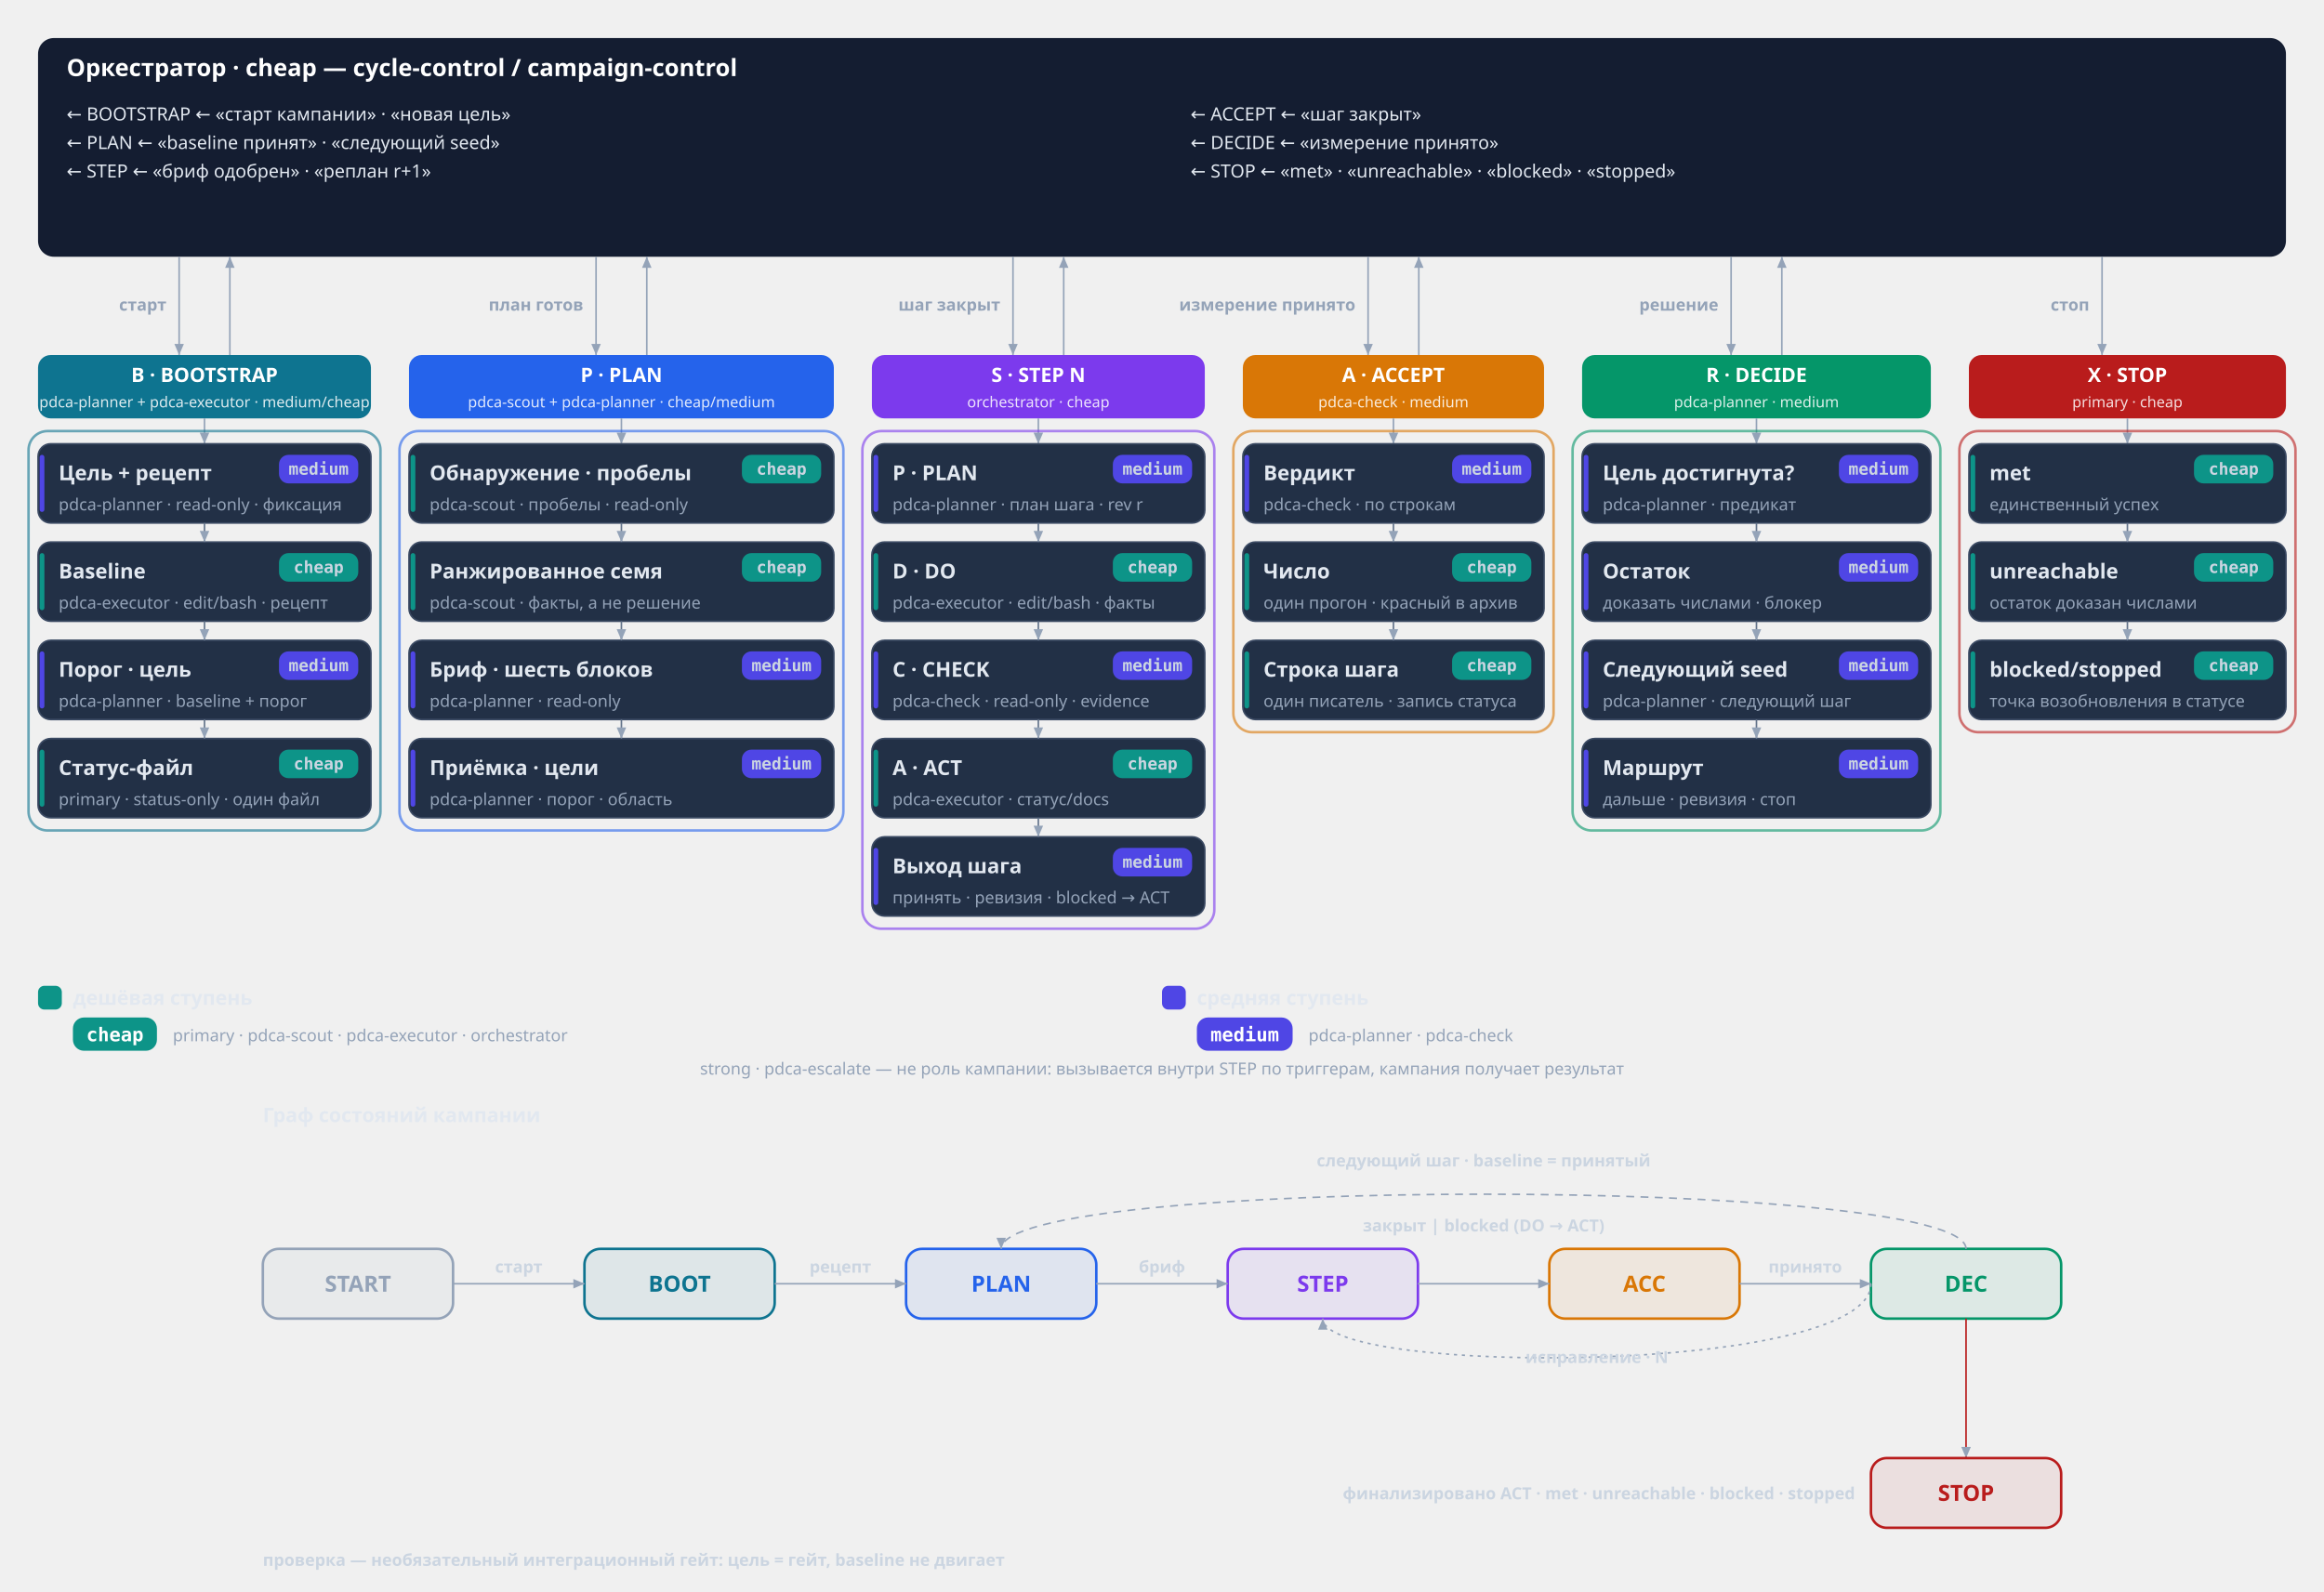
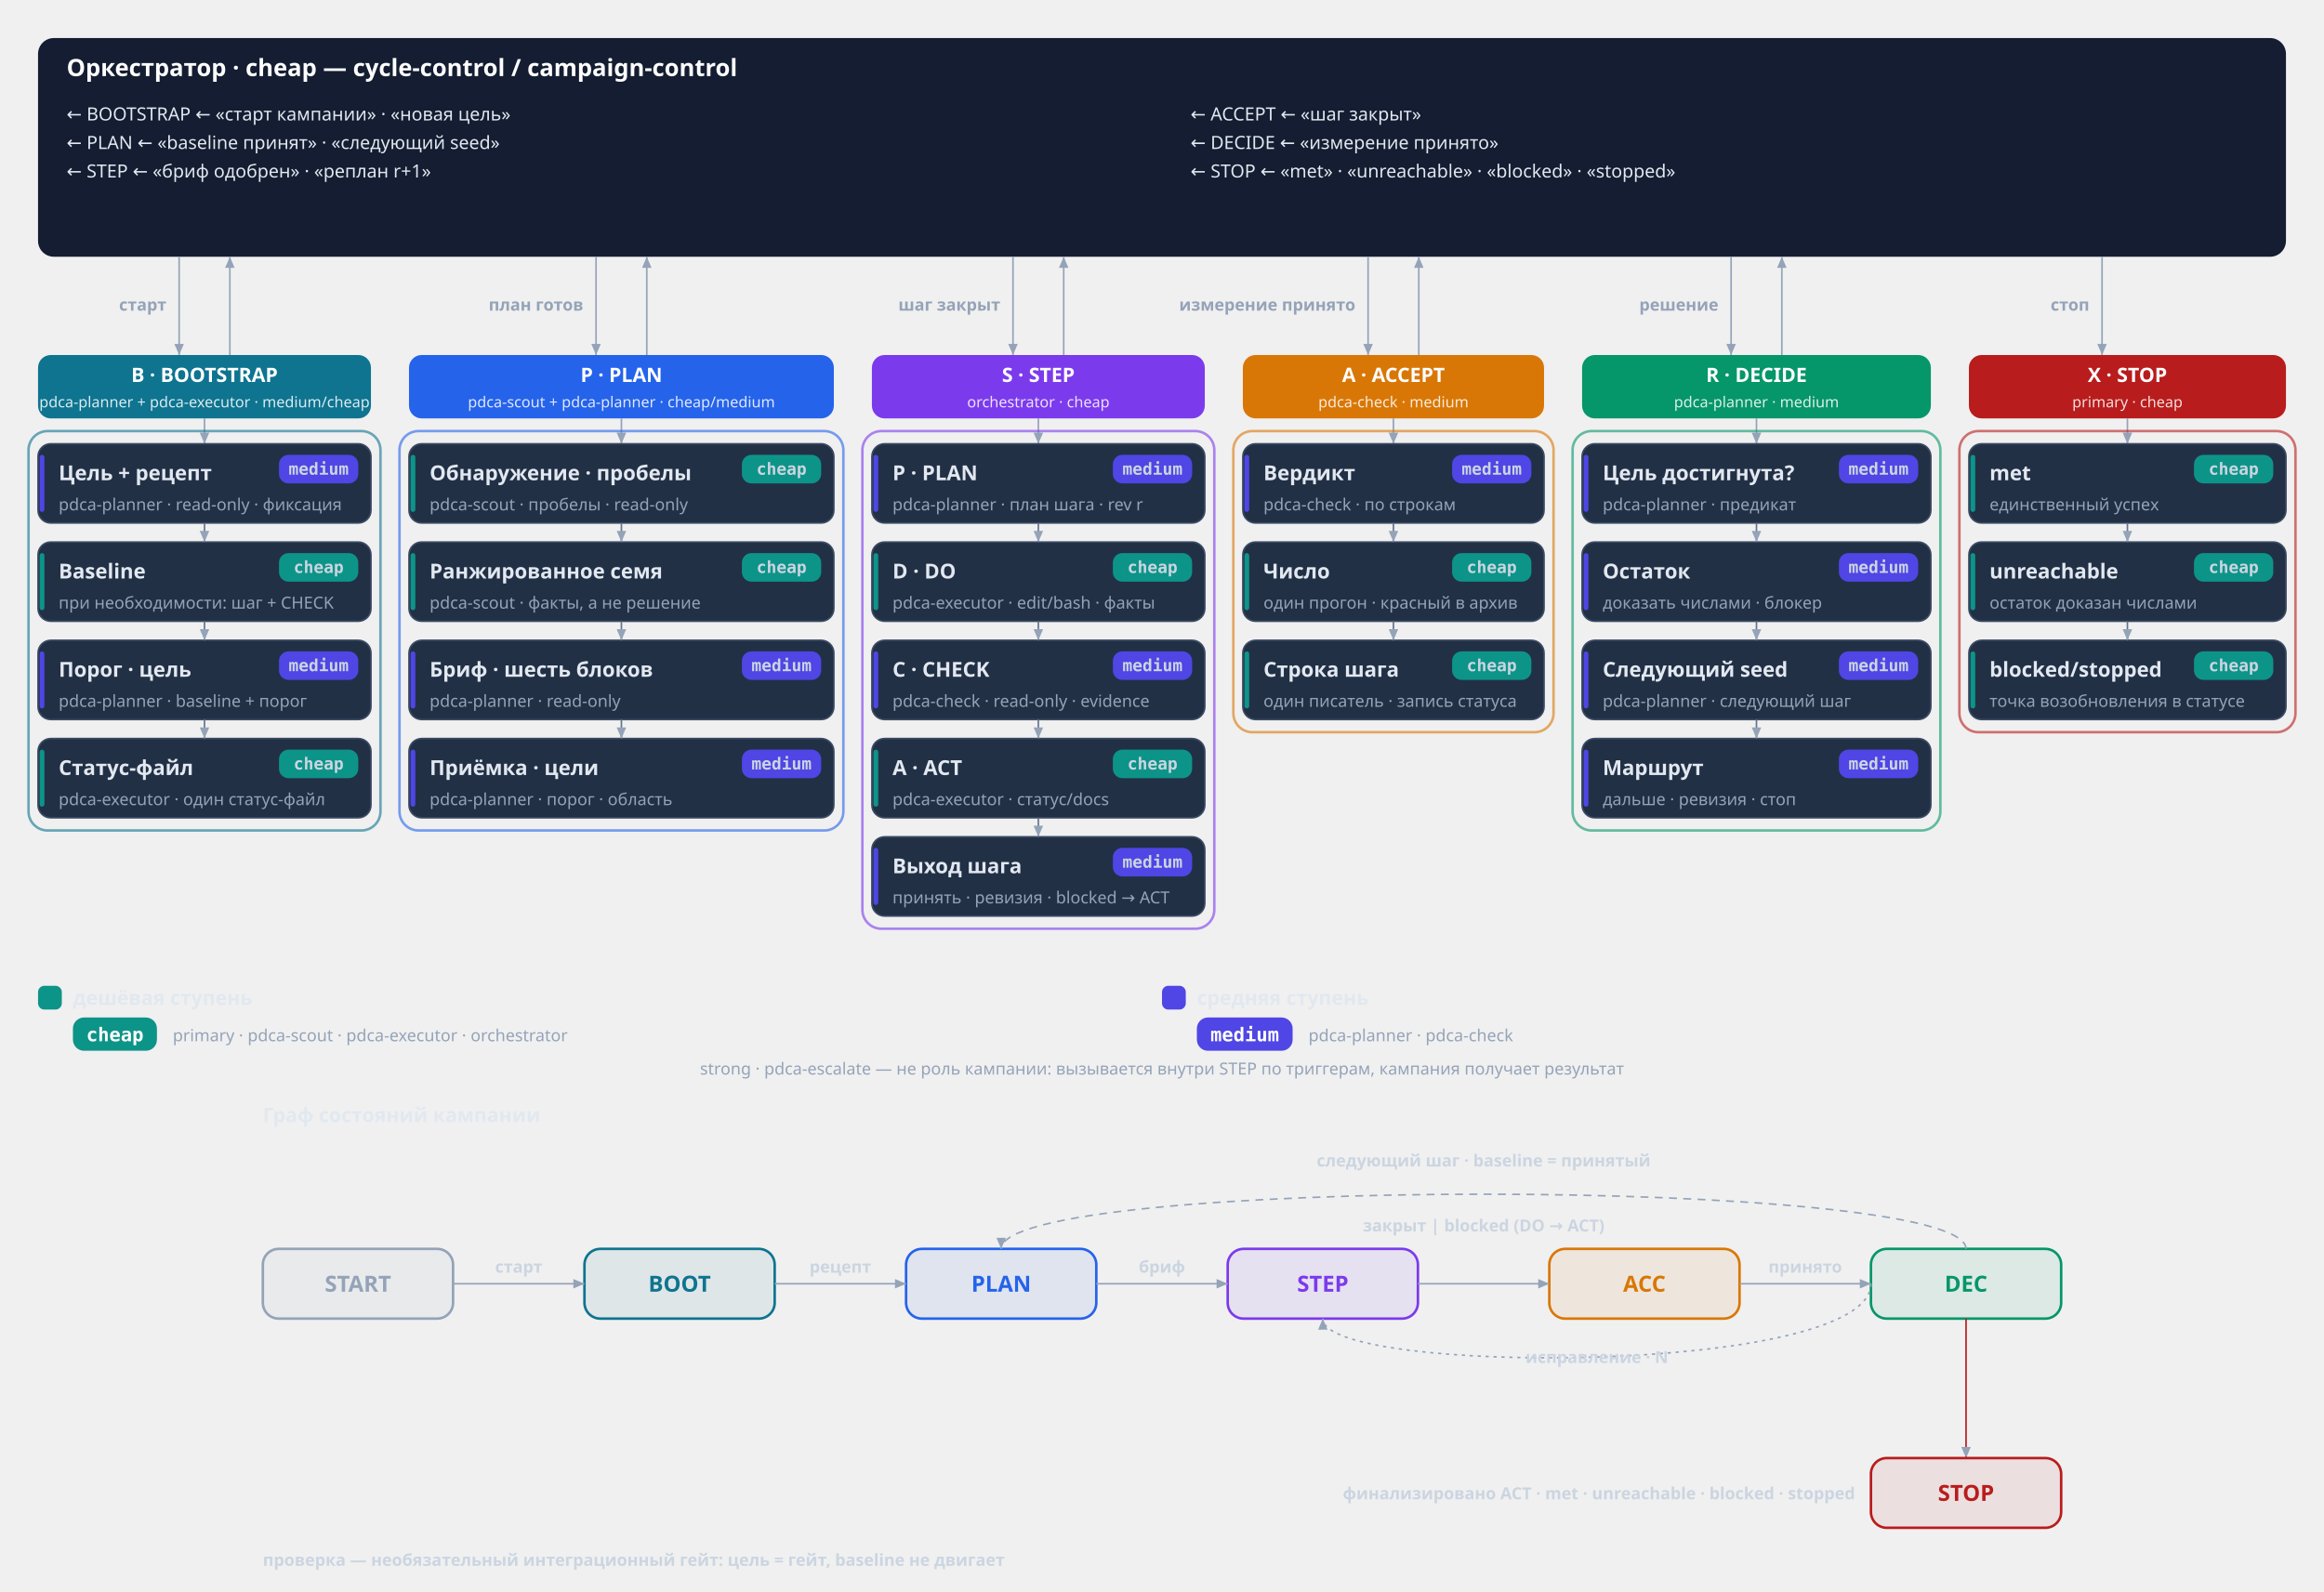
<svg xmlns="http://www.w3.org/2000/svg" viewBox="0 0 1466 1004" width="1466" font-family="Segoe UI, system-ui, sans-serif">
  <defs>
    <marker id="arrow" markerWidth="9" markerHeight="9" refX="7" refY="3" orient="auto">
      <path d="M0,0 L7,3 L0,6 Z" fill="#94a3b8" />
    </marker>
  </defs>
  <style>
.t{font-size:13px;font-weight:600;fill:#e2e8f0}
.s{font-size:10.5px;fill:#94a3b8}
.h{font-size:12.5px;font-weight:700;fill:#ffffff}
.ho{font-size:9.5px;fill:#ffffff;fill-opacity:0.85}
.g{font-size:10.5px;font-weight:600}
.band{fill:#141d31}
.bt{fill:#ffffff;font-size:15px;font-weight:700}
.ol{fill:#e2e8f0;font-size:11.5px}
.lt{font-size:12.5px;font-weight:700;fill:#e2e8f0}
.ls{font-size:10.5px;fill:#94a3b8}
.lm{font-family:ui-monospace,Consolas,Menlo,monospace;font-size:12px;font-weight:700}
.bm{font-family:ui-monospace,Consolas,Menlo,monospace;font-size:10.5px;font-weight:700}
.st{font-size:14px;font-weight:700}
</style>
  <rect x="24" y="24" width="1418" height="138" rx="10" class="band" />
  <text x="42" y="48" class="bt">Оркестратор · cheap — cycle-control / campaign-control</text>
  <text x="42" y="76" class="ol">← BOOTSTRAP ← «старт кампании» · «новая цель»</text>
  <text x="42" y="94" class="ol">← PLAN ← «baseline принят» · «следующий seed»</text>
  <text x="42" y="112" class="ol">← STEP ← «бриф одобрен» · «реплан r+1»</text>
  <text x="751.0" y="76" class="ol">← ACCEPT ← «шаг закрыт»</text>
  <text x="751.0" y="94" class="ol">← DECIDE ← «измерение принято»</text>
  <text x="751.0" y="112" class="ol">← STOP ← «met» · «unreachable» · «blocked» · «stopped»</text>
  <rect x="24" y="224" width="210" height="40" rx="8" fill="#0e7490" />
  <text x="129.0" y="241" class="h" text-anchor="middle">B · BOOTSTRAP</text>
  <text x="129.0" y="257" class="ho" text-anchor="middle">pdca-planner + pdca-executor · medium/cheap</text>
  <polyline points="129.0,264 129.0,280" fill="none" stroke="#94a3b8" marker-end="url(#arrow)" />
  <rect x="24" y="280" width="210" height="50" rx="8" fill="#223046" stroke="#3b4a63" stroke-width="1" />
  <rect x="25" y="287" width="3" height="36" rx="1.5" fill="#4f46e5" />
  <rect x="176" y="287" width="50" height="18" rx="6" fill="#4f46e5" />
  <text x="201.0" y="299.5" class="bm" fill="#cbd5e1" text-anchor="middle">medium</text>
  <text x="37" y="303" class="t">Цель + рецепт</text>
  <text x="37" y="322" class="s">pdca-planner · read-only · фиксация</text>
  <rect x="24" y="342" width="210" height="50" rx="8" fill="#223046" stroke="#3b4a63" stroke-width="1" />
  <rect x="25" y="349" width="3" height="36" rx="1.5" fill="#0d9488" />
  <rect x="176" y="349" width="50" height="18" rx="6" fill="#0d9488" />
  <text x="201.0" y="361.5" class="bm" fill="#cbd5e1" text-anchor="middle">cheap</text>
  <text x="37" y="365" class="t">Baseline</text>
-   <text x="37" y="384" class="s">pdca-executor · edit/bash · рецепт</text>
+   <text x="37" y="384" class="s">при необходимости: шаг + CHECK</text>
  <polyline points="129.0,330 129.0,342" fill="none" stroke="#64748b" marker-end="url(#arrow)" />
  <rect x="24" y="404" width="210" height="50" rx="8" fill="#223046" stroke="#3b4a63" stroke-width="1" />
  <rect x="25" y="411" width="3" height="36" rx="1.5" fill="#4f46e5" />
  <rect x="176" y="411" width="50" height="18" rx="6" fill="#4f46e5" />
  <text x="201.0" y="423.5" class="bm" fill="#cbd5e1" text-anchor="middle">medium</text>
  <text x="37" y="427" class="t">Порог · цель</text>
  <text x="37" y="446" class="s">pdca-planner · baseline + порог</text>
  <polyline points="129.0,392 129.0,404" fill="none" stroke="#64748b" marker-end="url(#arrow)" />
  <rect x="24" y="466" width="210" height="50" rx="8" fill="#223046" stroke="#3b4a63" stroke-width="1" />
  <rect x="25" y="473" width="3" height="36" rx="1.5" fill="#0d9488" />
  <rect x="176" y="473" width="50" height="18" rx="6" fill="#0d9488" />
  <text x="201.0" y="485.5" class="bm" fill="#cbd5e1" text-anchor="middle">cheap</text>
  <text x="37" y="489" class="t">Статус-файл</text>
-   <text x="37" y="508" class="s">primary · status-only · один файл</text>
+   <text x="37" y="508" class="s">pdca-executor · один статус-файл</text>
  <polyline points="129.0,454 129.0,466" fill="none" stroke="#64748b" marker-end="url(#arrow)" />
  <rect x="18" y="272" width="222" height="252" rx="12" fill="none" stroke="#0e7490" stroke-opacity="0.6" stroke-width="1.6" />
  <rect x="258" y="224" width="268" height="40" rx="8" fill="#2563eb" />
  <text x="392.0" y="241" class="h" text-anchor="middle">P · PLAN</text>
  <text x="392.0" y="257" class="ho" text-anchor="middle">pdca-scout + pdca-planner · cheap/medium</text>
  <polyline points="392.0,264 392.0,280" fill="none" stroke="#94a3b8" marker-end="url(#arrow)" />
  <rect x="258" y="280" width="268" height="50" rx="8" fill="#223046" stroke="#3b4a63" stroke-width="1" />
  <rect x="259" y="287" width="3" height="36" rx="1.5" fill="#0d9488" />
  <rect x="468" y="287" width="50" height="18" rx="6" fill="#0d9488" />
  <text x="493.0" y="299.5" class="bm" fill="#cbd5e1" text-anchor="middle">cheap</text>
  <text x="271" y="303" class="t">Обнаружение · пробелы</text>
  <text x="271" y="322" class="s">pdca-scout · пробелы · read-only</text>
  <rect x="258" y="342" width="268" height="50" rx="8" fill="#223046" stroke="#3b4a63" stroke-width="1" />
  <rect x="259" y="349" width="3" height="36" rx="1.5" fill="#0d9488" />
  <rect x="468" y="349" width="50" height="18" rx="6" fill="#0d9488" />
  <text x="493.0" y="361.5" class="bm" fill="#cbd5e1" text-anchor="middle">cheap</text>
  <text x="271" y="365" class="t">Ранжированное семя</text>
  <text x="271" y="384" class="s">pdca-scout · факты, а не решение</text>
  <polyline points="392.0,330 392.0,342" fill="none" stroke="#64748b" marker-end="url(#arrow)" />
  <rect x="258" y="404" width="268" height="50" rx="8" fill="#223046" stroke="#3b4a63" stroke-width="1" />
  <rect x="259" y="411" width="3" height="36" rx="1.5" fill="#4f46e5" />
  <rect x="468" y="411" width="50" height="18" rx="6" fill="#4f46e5" />
  <text x="493.0" y="423.5" class="bm" fill="#cbd5e1" text-anchor="middle">medium</text>
  <text x="271" y="427" class="t">Бриф · шесть блоков</text>
  <text x="271" y="446" class="s">pdca-planner · read-only</text>
  <polyline points="392.0,392 392.0,404" fill="none" stroke="#64748b" marker-end="url(#arrow)" />
  <rect x="258" y="466" width="268" height="50" rx="8" fill="#223046" stroke="#3b4a63" stroke-width="1" />
  <rect x="259" y="473" width="3" height="36" rx="1.5" fill="#4f46e5" />
  <rect x="468" y="473" width="50" height="18" rx="6" fill="#4f46e5" />
  <text x="493.0" y="485.5" class="bm" fill="#cbd5e1" text-anchor="middle">medium</text>
  <text x="271" y="489" class="t">Приёмка · цели</text>
  <text x="271" y="508" class="s">pdca-planner · порог · область</text>
  <polyline points="392.0,454 392.0,466" fill="none" stroke="#64748b" marker-end="url(#arrow)" />
  <rect x="252" y="272" width="280" height="252" rx="12" fill="none" stroke="#2563eb" stroke-opacity="0.6" stroke-width="1.6" />
  <rect x="550" y="224" width="210" height="40" rx="8" fill="#7c3aed" />
-   <text x="655.0" y="241" class="h" text-anchor="middle">S · STEP N</text>
+   <text x="655.0" y="241" class="h" text-anchor="middle">S · STEP</text>
  <text x="655.0" y="257" class="ho" text-anchor="middle">orchestrator · cheap</text>
  <polyline points="655.0,264 655.0,280" fill="none" stroke="#94a3b8" marker-end="url(#arrow)" />
  <rect x="550" y="280" width="210" height="50" rx="8" fill="#223046" stroke="#3b4a63" stroke-width="1" />
  <rect x="551" y="287" width="3" height="36" rx="1.5" fill="#4f46e5" />
  <rect x="702" y="287" width="50" height="18" rx="6" fill="#4f46e5" />
  <text x="727.0" y="299.5" class="bm" fill="#cbd5e1" text-anchor="middle">medium</text>
  <text x="563" y="303" class="t">P · PLAN</text>
  <text x="563" y="322" class="s">pdca-planner · план шага · rev r</text>
  <rect x="550" y="342" width="210" height="50" rx="8" fill="#223046" stroke="#3b4a63" stroke-width="1" />
  <rect x="551" y="349" width="3" height="36" rx="1.5" fill="#0d9488" />
  <rect x="702" y="349" width="50" height="18" rx="6" fill="#0d9488" />
  <text x="727.0" y="361.5" class="bm" fill="#cbd5e1" text-anchor="middle">cheap</text>
  <text x="563" y="365" class="t">D · DO</text>
  <text x="563" y="384" class="s">pdca-executor · edit/bash · факты</text>
  <polyline points="655.0,330 655.0,342" fill="none" stroke="#64748b" marker-end="url(#arrow)" />
  <rect x="550" y="404" width="210" height="50" rx="8" fill="#223046" stroke="#3b4a63" stroke-width="1" />
  <rect x="551" y="411" width="3" height="36" rx="1.5" fill="#4f46e5" />
  <rect x="702" y="411" width="50" height="18" rx="6" fill="#4f46e5" />
  <text x="727.0" y="423.5" class="bm" fill="#cbd5e1" text-anchor="middle">medium</text>
  <text x="563" y="427" class="t">C · CHECK</text>
  <text x="563" y="446" class="s">pdca-check · read-only · evidence</text>
  <polyline points="655.0,392 655.0,404" fill="none" stroke="#64748b" marker-end="url(#arrow)" />
  <rect x="550" y="466" width="210" height="50" rx="8" fill="#223046" stroke="#3b4a63" stroke-width="1" />
  <rect x="551" y="473" width="3" height="36" rx="1.5" fill="#0d9488" />
  <rect x="702" y="473" width="50" height="18" rx="6" fill="#0d9488" />
  <text x="727.0" y="485.5" class="bm" fill="#cbd5e1" text-anchor="middle">cheap</text>
  <text x="563" y="489" class="t">A · ACT</text>
  <text x="563" y="508" class="s">pdca-executor · статус/docs</text>
  <polyline points="655.0,454 655.0,466" fill="none" stroke="#64748b" marker-end="url(#arrow)" />
  <rect x="550" y="528" width="210" height="50" rx="8" fill="#223046" stroke="#3b4a63" stroke-width="1" />
  <rect x="551" y="535" width="3" height="36" rx="1.5" fill="#4f46e5" />
  <rect x="702" y="535" width="50" height="18" rx="6" fill="#4f46e5" />
  <text x="727.0" y="547.5" class="bm" fill="#cbd5e1" text-anchor="middle">medium</text>
  <text x="563" y="551" class="t">Выход шага</text>
  <text x="563" y="570" class="s">принять · ревизия · blocked → ACT</text>
  <polyline points="655.0,516 655.0,528" fill="none" stroke="#64748b" marker-end="url(#arrow)" />
  <rect x="544" y="272" width="222" height="314" rx="12" fill="none" stroke="#7c3aed" stroke-opacity="0.6" stroke-width="1.6" />
  <rect x="784" y="224" width="190" height="40" rx="8" fill="#d97706" />
  <text x="879.0" y="241" class="h" text-anchor="middle">A · ACCEPT</text>
  <text x="879.0" y="257" class="ho" text-anchor="middle">pdca-check · medium</text>
  <polyline points="879.0,264 879.0,280" fill="none" stroke="#94a3b8" marker-end="url(#arrow)" />
  <rect x="784" y="280" width="190" height="50" rx="8" fill="#223046" stroke="#3b4a63" stroke-width="1" />
  <rect x="785" y="287" width="3" height="36" rx="1.5" fill="#4f46e5" />
  <rect x="916" y="287" width="50" height="18" rx="6" fill="#4f46e5" />
  <text x="941.0" y="299.5" class="bm" fill="#cbd5e1" text-anchor="middle">medium</text>
  <text x="797" y="303" class="t">Вердикт</text>
  <text x="797" y="322" class="s">pdca-check · по строкам</text>
  <rect x="784" y="342" width="190" height="50" rx="8" fill="#223046" stroke="#3b4a63" stroke-width="1" />
  <rect x="785" y="349" width="3" height="36" rx="1.5" fill="#0d9488" />
  <rect x="916" y="349" width="50" height="18" rx="6" fill="#0d9488" />
  <text x="941.0" y="361.5" class="bm" fill="#cbd5e1" text-anchor="middle">cheap</text>
  <text x="797" y="365" class="t">Число</text>
  <text x="797" y="384" class="s">один прогон · красный в архив</text>
  <polyline points="879.0,330 879.0,342" fill="none" stroke="#64748b" marker-end="url(#arrow)" />
  <rect x="784" y="404" width="190" height="50" rx="8" fill="#223046" stroke="#3b4a63" stroke-width="1" />
  <rect x="785" y="411" width="3" height="36" rx="1.5" fill="#0d9488" />
  <rect x="916" y="411" width="50" height="18" rx="6" fill="#0d9488" />
  <text x="941.0" y="423.5" class="bm" fill="#cbd5e1" text-anchor="middle">cheap</text>
  <text x="797" y="427" class="t">Строка шага</text>
  <text x="797" y="446" class="s">один писатель · запись статуса</text>
  <polyline points="879.0,392 879.0,404" fill="none" stroke="#64748b" marker-end="url(#arrow)" />
  <rect x="778" y="272" width="202" height="190" rx="12" fill="none" stroke="#d97706" stroke-opacity="0.6" stroke-width="1.6" />
  <rect x="998" y="224" width="220" height="40" rx="8" fill="#059669" />
  <text x="1108.0" y="241" class="h" text-anchor="middle">R · DECIDE</text>
  <text x="1108.0" y="257" class="ho" text-anchor="middle">pdca-planner · medium</text>
  <polyline points="1108.0,264 1108.0,280" fill="none" stroke="#94a3b8" marker-end="url(#arrow)" />
  <rect x="998" y="280" width="220" height="50" rx="8" fill="#223046" stroke="#3b4a63" stroke-width="1" />
  <rect x="999" y="287" width="3" height="36" rx="1.5" fill="#4f46e5" />
  <rect x="1160" y="287" width="50" height="18" rx="6" fill="#4f46e5" />
  <text x="1185.0" y="299.5" class="bm" fill="#cbd5e1" text-anchor="middle">medium</text>
  <text x="1011" y="303" class="t">Цель достигнута?</text>
  <text x="1011" y="322" class="s">pdca-planner · предикат</text>
  <rect x="998" y="342" width="220" height="50" rx="8" fill="#223046" stroke="#3b4a63" stroke-width="1" />
  <rect x="999" y="349" width="3" height="36" rx="1.5" fill="#4f46e5" />
  <rect x="1160" y="349" width="50" height="18" rx="6" fill="#4f46e5" />
  <text x="1185.0" y="361.5" class="bm" fill="#cbd5e1" text-anchor="middle">medium</text>
  <text x="1011" y="365" class="t">Остаток</text>
  <text x="1011" y="384" class="s">доказать числами · блокер</text>
  <polyline points="1108.0,330 1108.0,342" fill="none" stroke="#64748b" marker-end="url(#arrow)" />
  <rect x="998" y="404" width="220" height="50" rx="8" fill="#223046" stroke="#3b4a63" stroke-width="1" />
  <rect x="999" y="411" width="3" height="36" rx="1.5" fill="#4f46e5" />
  <rect x="1160" y="411" width="50" height="18" rx="6" fill="#4f46e5" />
  <text x="1185.0" y="423.5" class="bm" fill="#cbd5e1" text-anchor="middle">medium</text>
  <text x="1011" y="427" class="t">Следующий seed</text>
  <text x="1011" y="446" class="s">pdca-planner · следующий шаг</text>
  <polyline points="1108.0,392 1108.0,404" fill="none" stroke="#64748b" marker-end="url(#arrow)" />
  <rect x="998" y="466" width="220" height="50" rx="8" fill="#223046" stroke="#3b4a63" stroke-width="1" />
  <rect x="999" y="473" width="3" height="36" rx="1.5" fill="#4f46e5" />
  <rect x="1160" y="473" width="50" height="18" rx="6" fill="#4f46e5" />
  <text x="1185.0" y="485.5" class="bm" fill="#cbd5e1" text-anchor="middle">medium</text>
  <text x="1011" y="489" class="t">Маршрут</text>
  <text x="1011" y="508" class="s">дальше · ревизия · стоп</text>
  <polyline points="1108.0,454 1108.0,466" fill="none" stroke="#64748b" marker-end="url(#arrow)" />
  <rect x="992" y="272" width="232" height="252" rx="12" fill="none" stroke="#059669" stroke-opacity="0.6" stroke-width="1.6" />
  <rect x="1242" y="224" width="200" height="40" rx="8" fill="#b91c1c" />
  <text x="1342.0" y="241" class="h" text-anchor="middle">X · STOP</text>
  <text x="1342.0" y="257" class="ho" text-anchor="middle">primary · cheap</text>
  <polyline points="1342.0,264 1342.0,280" fill="none" stroke="#94a3b8" marker-end="url(#arrow)" />
  <rect x="1242" y="280" width="200" height="50" rx="8" fill="#223046" stroke="#3b4a63" stroke-width="1" />
  <rect x="1243" y="287" width="3" height="36" rx="1.5" fill="#0d9488" />
  <rect x="1384" y="287" width="50" height="18" rx="6" fill="#0d9488" />
  <text x="1409.0" y="299.5" class="bm" fill="#cbd5e1" text-anchor="middle">cheap</text>
  <text x="1255" y="303" class="t">met</text>
  <text x="1255" y="322" class="s">единственный успех</text>
  <rect x="1242" y="342" width="200" height="50" rx="8" fill="#223046" stroke="#3b4a63" stroke-width="1" />
  <rect x="1243" y="349" width="3" height="36" rx="1.5" fill="#0d9488" />
  <rect x="1384" y="349" width="50" height="18" rx="6" fill="#0d9488" />
  <text x="1409.0" y="361.5" class="bm" fill="#cbd5e1" text-anchor="middle">cheap</text>
  <text x="1255" y="365" class="t">unreachable</text>
  <text x="1255" y="384" class="s">остаток доказан числами</text>
  <polyline points="1342.0,330 1342.0,342" fill="none" stroke="#64748b" marker-end="url(#arrow)" />
  <rect x="1242" y="404" width="200" height="50" rx="8" fill="#223046" stroke="#3b4a63" stroke-width="1" />
  <rect x="1243" y="411" width="3" height="36" rx="1.5" fill="#0d9488" />
  <rect x="1384" y="411" width="50" height="18" rx="6" fill="#0d9488" />
  <text x="1409.0" y="423.5" class="bm" fill="#cbd5e1" text-anchor="middle">cheap</text>
  <text x="1255" y="427" class="t">blocked/stopped</text>
  <text x="1255" y="446" class="s">точка возобновления в статусе</text>
  <polyline points="1342.0,392 1342.0,404" fill="none" stroke="#64748b" marker-end="url(#arrow)" />
  <rect x="1236" y="272" width="212" height="190" rx="12" fill="none" stroke="#b91c1c" stroke-opacity="0.6" stroke-width="1.6" />
  <polyline points="113.0,162 113.0,224" fill="none" stroke="#94a3b8" data-edge-id="dispatch_b" marker-end="url(#arrow)" />
  <text x="105.0" y="196.0" class="g" fill="#94a3b8" text-anchor="end">старт</text>
  <polyline points="145.0,224 145.0,162" fill="none" stroke="#94a3b8" data-edge-id="return_b" marker-end="url(#arrow)" />
  <polyline points="376.0,162 376.0,224" fill="none" stroke="#94a3b8" data-edge-id="dispatch_p" marker-end="url(#arrow)" />
  <text x="368.0" y="196.0" class="g" fill="#94a3b8" text-anchor="end">план готов</text>
  <polyline points="408.0,224 408.0,162" fill="none" stroke="#94a3b8" data-edge-id="return_p" marker-end="url(#arrow)" />
  <polyline points="639.0,162 639.0,224" fill="none" stroke="#94a3b8" data-edge-id="dispatch_s" marker-end="url(#arrow)" />
  <text x="631.0" y="196.0" class="g" fill="#94a3b8" text-anchor="end">шаг закрыт</text>
  <polyline points="671.0,224 671.0,162" fill="none" stroke="#94a3b8" data-edge-id="return_s" marker-end="url(#arrow)" />
  <polyline points="863.0,162 863.0,224" fill="none" stroke="#94a3b8" data-edge-id="dispatch_a" marker-end="url(#arrow)" />
  <text x="855.0" y="196.0" class="g" fill="#94a3b8" text-anchor="end">измерение принято</text>
  <polyline points="895.0,224 895.0,162" fill="none" stroke="#94a3b8" data-edge-id="return_a" marker-end="url(#arrow)" />
  <polyline points="1092.0,162 1092.0,224" fill="none" stroke="#94a3b8" data-edge-id="dispatch_r" marker-end="url(#arrow)" />
  <text x="1084.0" y="196.0" class="g" fill="#94a3b8" text-anchor="end">решение</text>
  <polyline points="1124.0,224 1124.0,162" fill="none" stroke="#94a3b8" data-edge-id="return_r" marker-end="url(#arrow)" />
  <polyline points="1326.0,162 1326.0,224" fill="none" stroke="#94a3b8" data-edge-id="dispatch_x" marker-end="url(#arrow)" />
  <text x="1318.0" y="196.0" class="g" fill="#94a3b8" text-anchor="end">стоп</text>
  <rect x="24.0" y="622" width="15" height="15" rx="4" fill="#0d9488" />
  <text x="46.0" y="634" class="lt">дешёвая ступень</text>
  <rect x="46.0" y="642" width="53.0" height="21" rx="7" fill="#0d9488" />
  <text x="72.5" y="657" class="lm" fill="#ffffff" text-anchor="middle">cheap</text>
  <text x="109.0" y="657" class="ls">primary · pdca-scout · pdca-executor · orchestrator</text>
  <rect x="733.0" y="622" width="15" height="15" rx="4" fill="#4f46e5" />
  <text x="755.0" y="634" class="lt">средняя ступень</text>
  <rect x="755.0" y="642" width="60.4" height="21" rx="7" fill="#4f46e5" />
  <text x="785.2" y="657" class="lm" fill="#ffffff" text-anchor="middle">medium</text>
  <text x="825.4" y="657" class="ls">pdca-planner · pdca-check</text>
  <text x="733.0" y="678" class="ls" text-anchor="middle">strong · pdca-escalate — не роль кампании: вызывается внутри STEP по триггерам, кампания получает результат</text>
  <text x="165.8" y="708" class="lt">Граф состояний кампании</text>
  <rect x="165.8" y="788" width="120" height="44" rx="10" fill="#94a3b8" fill-opacity="0.08" stroke="#94a3b8" stroke-width="1.6" data-node-id="START" />
  <text x="225.8" y="815.0" class="st" fill="#94a3b8" text-anchor="middle">START</text>
  <rect x="368.68" y="788" width="120" height="44" rx="10" fill="#0e7490" fill-opacity="0.08" stroke="#0e7490" stroke-width="1.6" data-node-id="BOOT" />
  <text x="428.68" y="815.0" class="st" fill="#0e7490" text-anchor="middle">BOOT</text>
  <rect x="571.56" y="788" width="120" height="44" rx="10" fill="#2563eb" fill-opacity="0.08" stroke="#2563eb" stroke-width="1.6" data-node-id="PLAN" />
  <text x="631.56" y="815.0" class="st" fill="#2563eb" text-anchor="middle">PLAN</text>
  <rect x="774.44" y="788" width="120" height="44" rx="10" fill="#7c3aed" fill-opacity="0.08" stroke="#7c3aed" stroke-width="1.6" data-node-id="STEP" />
  <text x="834.44" y="815.0" class="st" fill="#7c3aed" text-anchor="middle">STEP</text>
  <rect x="977.32" y="788" width="120" height="44" rx="10" fill="#d97706" fill-opacity="0.08" stroke="#d97706" stroke-width="1.6" data-node-id="ACC" />
  <text x="1037.32" y="815.0" class="st" fill="#d97706" text-anchor="middle">ACC</text>
  <rect x="1180.2" y="788" width="120" height="44" rx="10" fill="#059669" fill-opacity="0.08" stroke="#059669" stroke-width="1.6" data-node-id="DEC" />
  <text x="1240.2" y="815.0" class="st" fill="#059669" text-anchor="middle">DEC</text>
  <polyline points="285.8,810.0 368.68,810.0" fill="none" stroke="#94a3b8" data-edge-id="start_boot" marker-end="url(#arrow)" />
  <text x="327.24" y="803.0" class="g" fill="#cbd5e1" text-anchor="middle">старт</text>
  <polyline points="488.68,810.0 571.56,810.0" fill="none" stroke="#94a3b8" data-edge-id="boot_plan" marker-end="url(#arrow)" />
  <text x="530.12" y="803.0" class="g" fill="#cbd5e1" text-anchor="middle">рецепт</text>
  <polyline points="691.56,810.0 774.44,810.0" fill="none" stroke="#94a3b8" data-edge-id="plan_step" marker-end="url(#arrow)" />
  <text x="733.0" y="803.0" class="g" fill="#cbd5e1" text-anchor="middle">бриф</text>
  <polyline points="894.44,810.0 977.32,810.0" fill="none" stroke="#94a3b8" data-edge-id="step_acc" marker-end="url(#arrow)" />
  <text x="935.88" y="777" class="g" fill="#cbd5e1" text-anchor="middle">закрыт | blocked (DO → ACT)</text>
  <polyline points="1097.32,810.0 1180.2,810.0" fill="none" stroke="#94a3b8" data-edge-id="acc_dec" marker-end="url(#arrow)" />
  <text x="1138.76" y="803.0" class="g" fill="#cbd5e1" text-anchor="middle">принято</text>
  <path d="M1240.2,788 C1240.2,742 631.56,742 631.56,788" fill="none" stroke="#94a3b8" stroke-dasharray="5 4" marker-end="url(#arrow)" data-edge-id="decide_plan" />
  <text x="935.88" y="736" class="g" fill="#cbd5e1" text-anchor="middle">следующий шаг · baseline = принятый</text>
  <path d="M1180.2,810.0 C1180.2,868 834.44,868 834.44,832" fill="none" stroke="#94a3b8" stroke-dasharray="2 3" marker-end="url(#arrow)" data-edge-id="decide_step" />
  <text x="1007.32" y="860" class="g" fill="#cbd5e1" text-anchor="middle">исправление · N</text>
  <polyline points="1240.2,832 1240.2,920" fill="none" stroke="#b91c1c" data-edge-id="decide_stop" marker-end="url(#arrow)" />
  <rect x="1180.2" y="920" width="120" height="44" rx="10" fill="#b91c1c" fill-opacity="0.08" stroke="#b91c1c" stroke-width="1.6" data-node-id="STOP" />
  <text x="1240.2" y="947.0" class="st" fill="#b91c1c" text-anchor="middle">STOP</text>
  <text x="1170.2" y="946.0" class="g" fill="#cbd5e1" text-anchor="end">финализировано ACT · met · unreachable · blocked · stopped</text>
  <text x="165.8" y="988" class="g" fill="#cbd5e1" text-anchor="start">проверка — необязательный интеграционный гейт: цель = гейт, baseline не двигает</text>
</svg>
